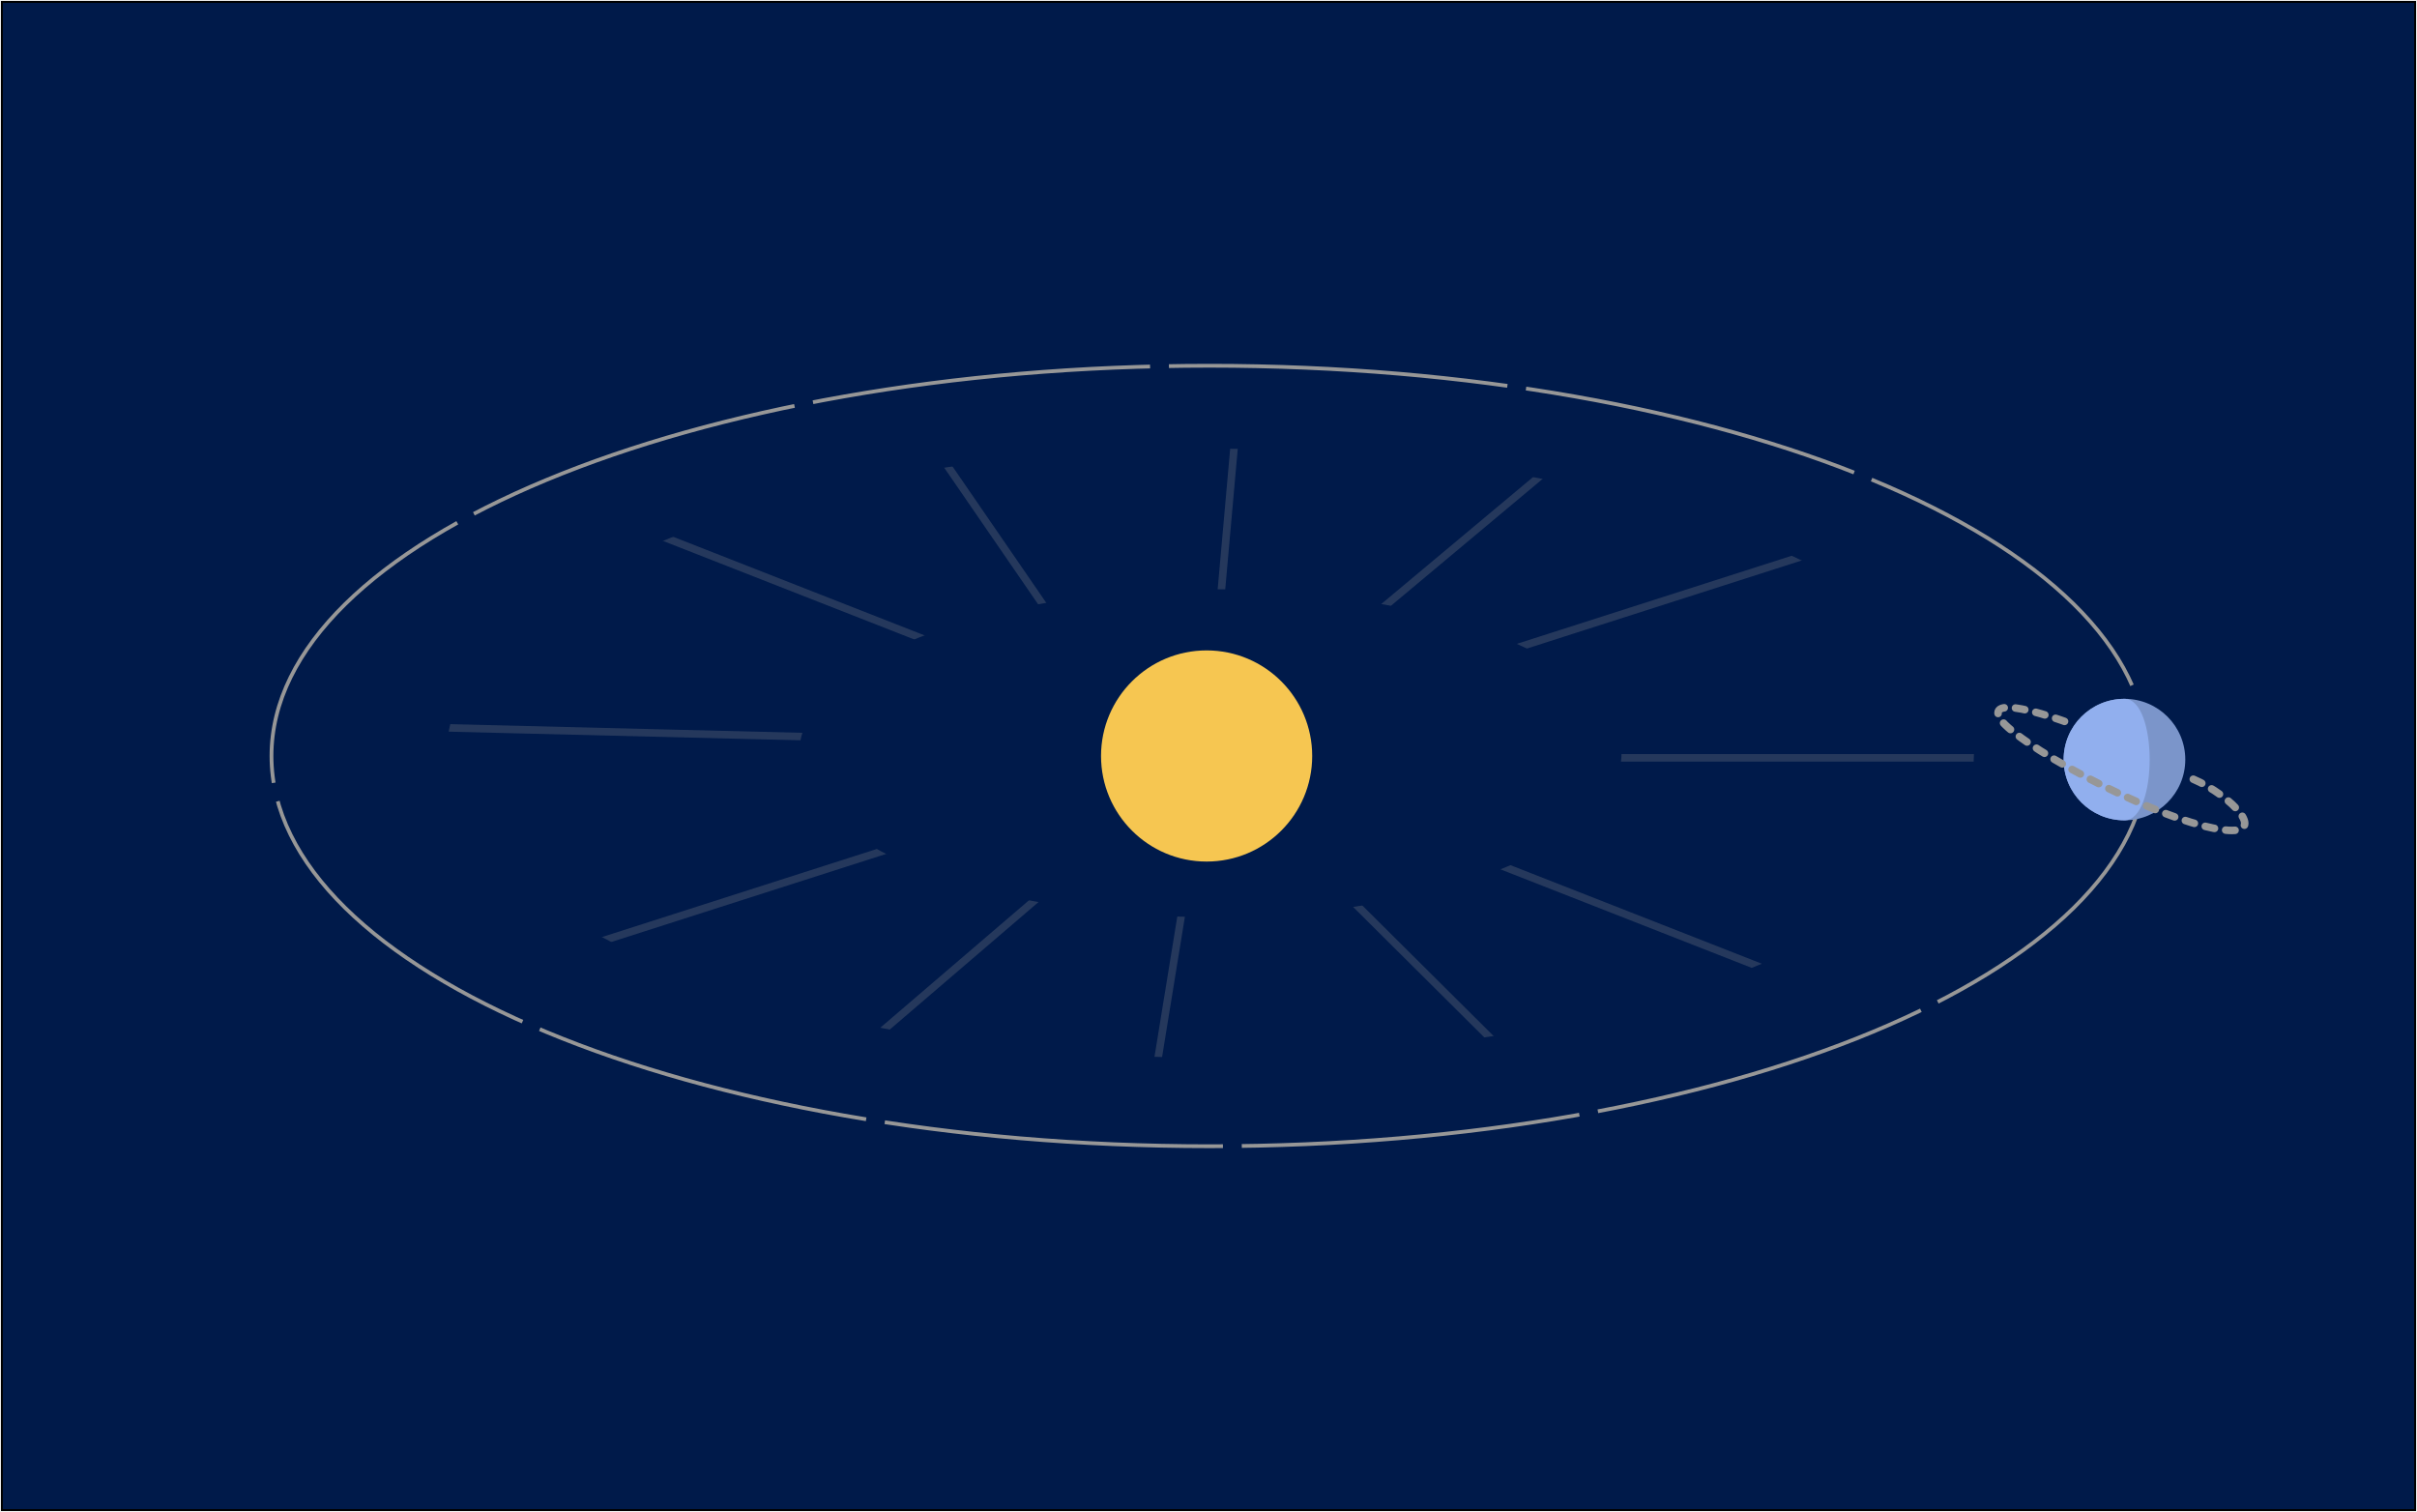
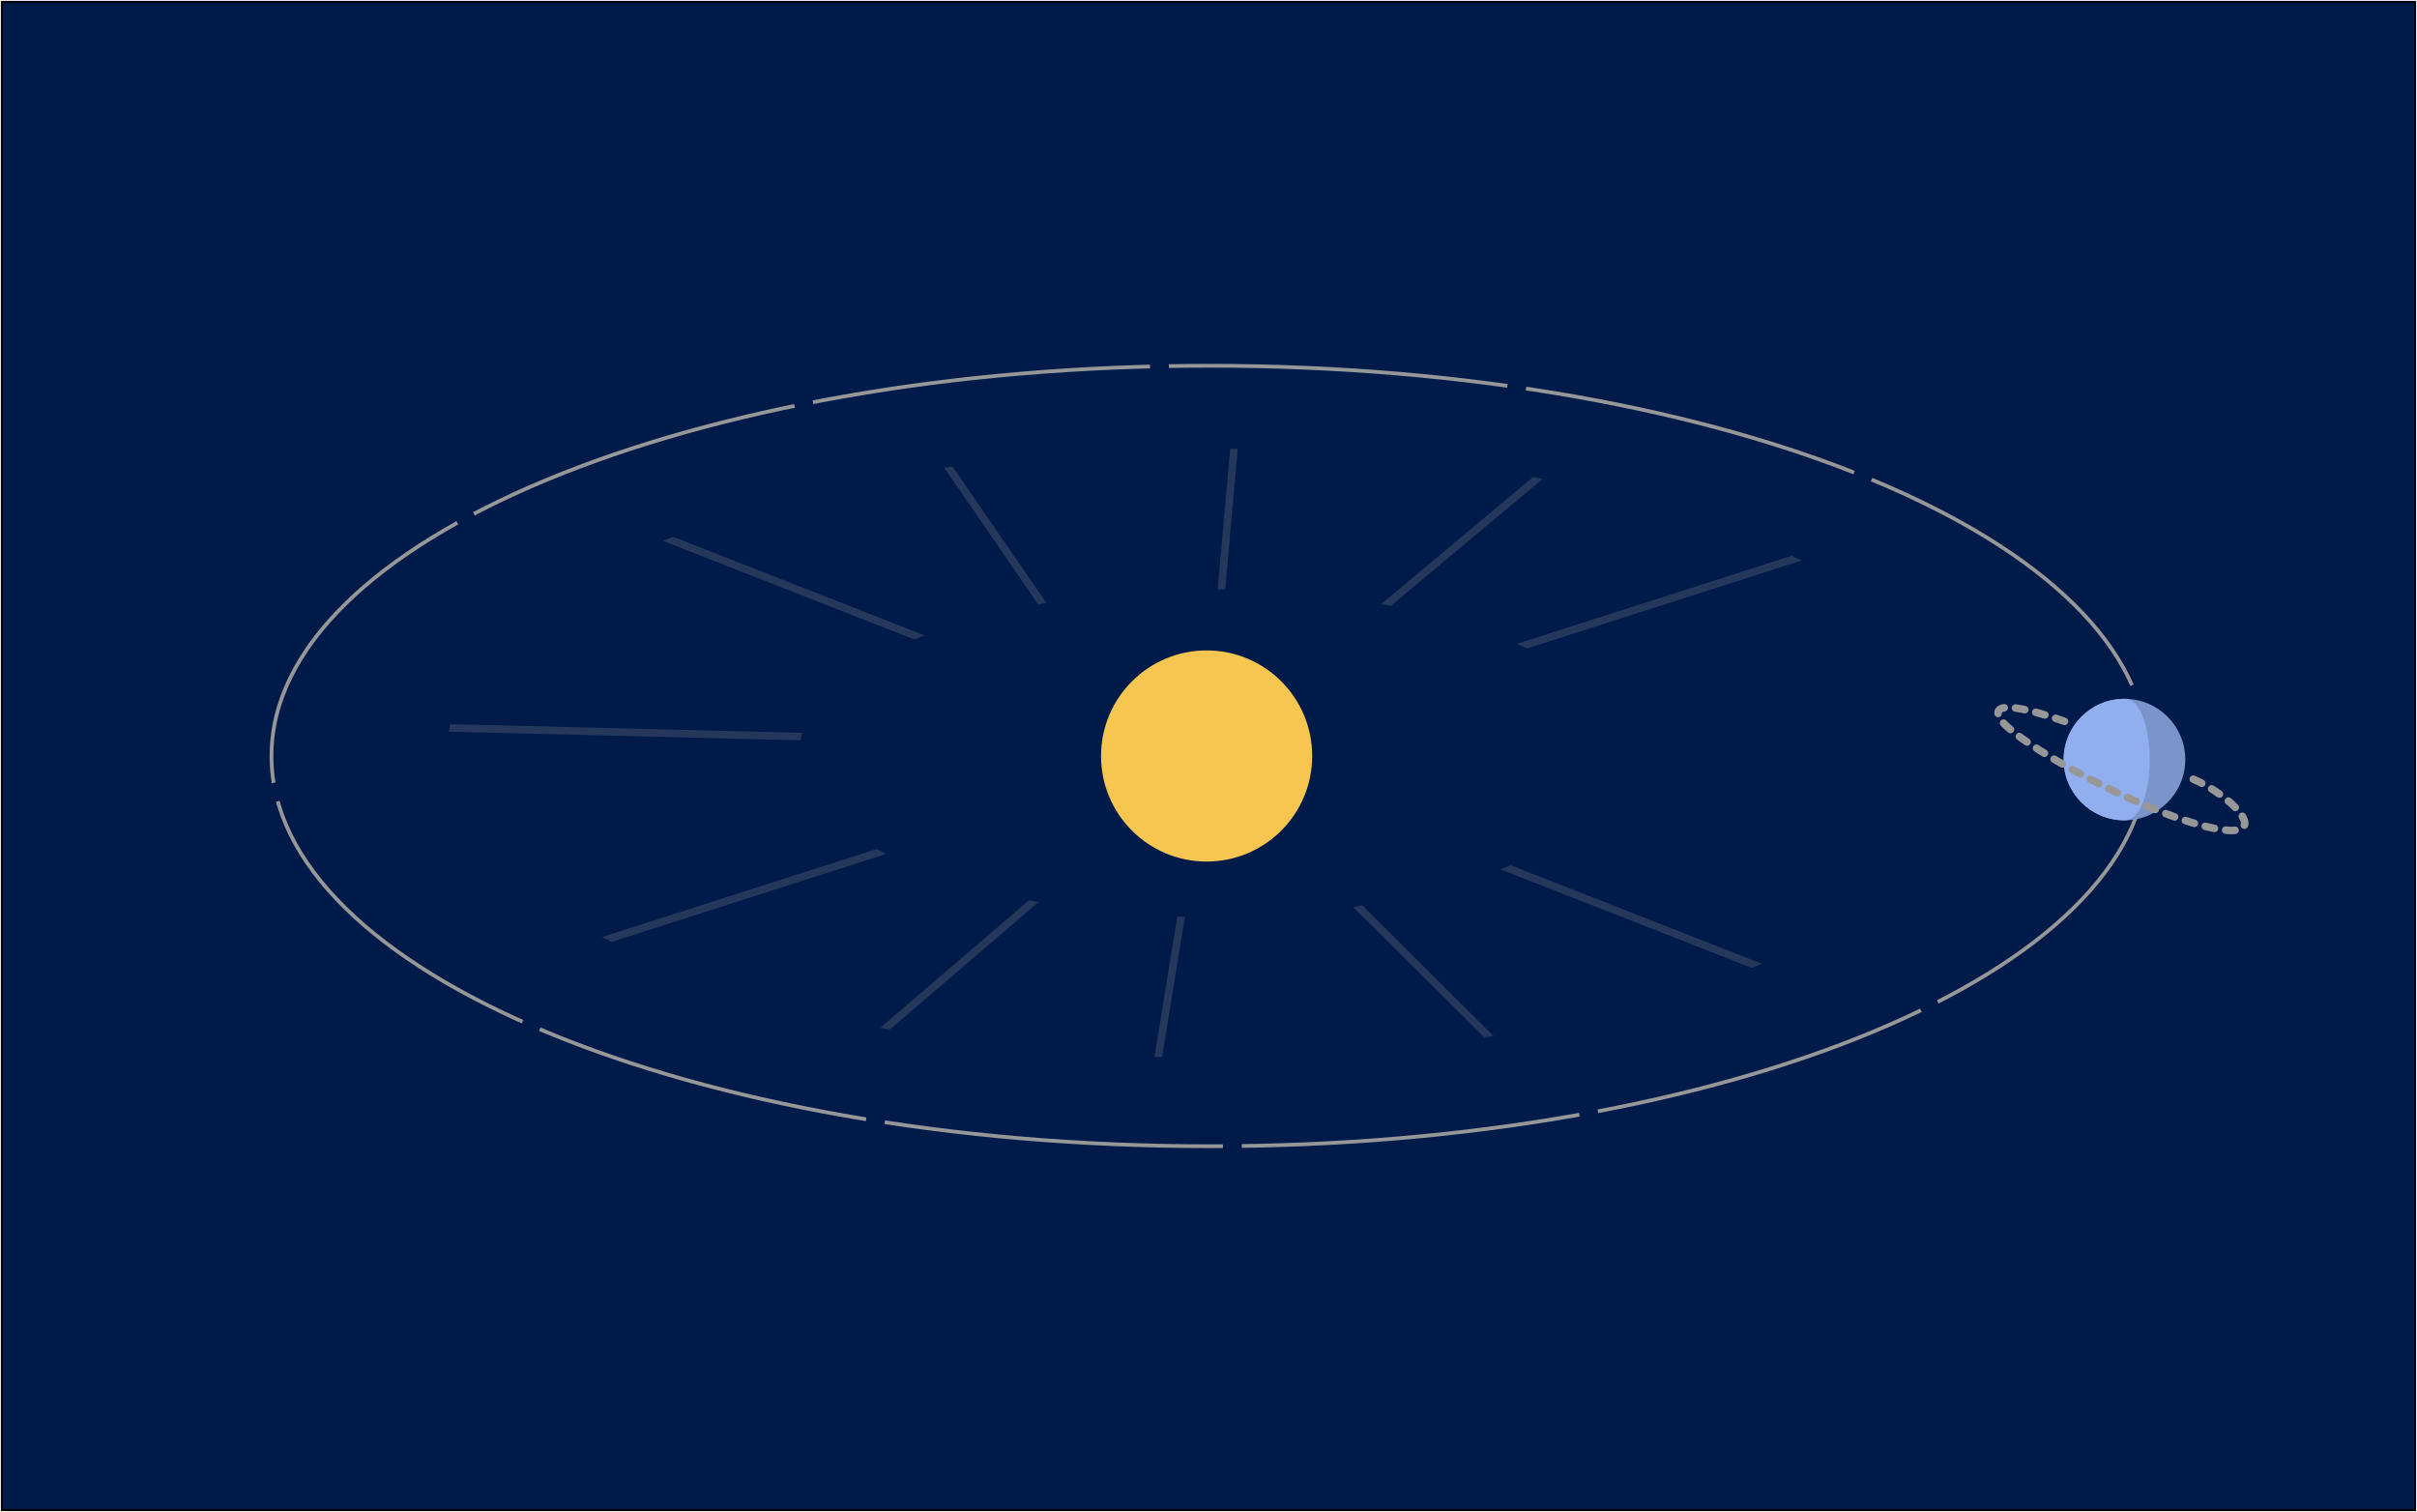
- <svg xmlns="http://www.w3.org/2000/svg" xmlns:xlink="http://www.w3.org/1999/xlink" width="1282" height="802" viewBox="0 0 1282 802">
+ <svg xmlns="http://www.w3.org/2000/svg" xmlns:xlink="http://www.w3.org/1999/xlink" width="1282px" height="802px" viewBox="0 0 1282 802" version="1.1">
  <defs>
-     <path d="M642 561c223.675 0 405-72.306 405-161.5S865.675 238 642 238s-405 72.306-405 161.5S418.325 561 642 561zm0-74.538c120.44 0 218.077-38.934 218.077-86.962 0-48.028-97.636-86.962-218.077-86.962-120.44 0-218.077 38.934-218.077 86.962 0 48.028 97.636 86.962 218.077 86.962z" id="a" />
+     <path d="M642,561 C865.675,561 1047,488.694 1047,399.5 C1047,310.306 865.675,238 642,238 C418.325,238 237,310.306 237,399.5 C237,488.694 418.325,561 642,561 Z M642,486.462 C762.441,486.462 860.077,447.528 860.077,399.5 C860.077,351.472 762.441,312.538 642,312.538 C521.559,312.538 423.923,351.472 423.923,399.5 C423.923,447.528 521.559,486.462 642,486.462 Z" id="path-1" />
  </defs>
-   <g fill="none" fill-rule="evenodd">
-     <path stroke="#000" fill="#001A4A" d="M1 1h1280v800H1z" />
-     <circle fill="#F6C651" cx="640" cy="401" r="56" />
-     <ellipse stroke="#979797" stroke-width="2" stroke-dasharray="180,10" cx="641.5" cy="401" rx="497.5" ry="207" />
-     <g transform="translate(1095 371)">
-       <ellipse fill="#7B95CA" cx="31.831" cy="31.908" rx="32.265" ry="32.224" />
-       <path d="M31.83 64.132c17.82 0 17.82-64.448 0-64.448C14.013-.316-.433 14.11-.433 31.908c0 17.797 14.446 32.224 32.265 32.224z" fill="#91AFEE" />
+   <g id="Day-Night" stroke="none" stroke-width="1" fill="none" fill-rule="evenodd">
+     <rect id="Screen" stroke="#000000" fill="#001A4A" x="1" y="1" width="1280" height="800" />
+     <circle id="Sun" fill="#F6C651" cx="640" cy="401" r="56" />
+     <ellipse id="Oval-4" stroke="#979797" stroke-width="2" stroke-dasharray="180,10" cx="641.5" cy="401" rx="497.5" ry="207" />
+     <g id="Earth" transform="translate(1095, 371)">
+       <ellipse id="Uranus" fill="#7B95CA" cx="31.831" cy="31.908" rx="32.265" ry="32.224" />
+       <path d="M31.831,64.132 C49.651,64.132 49.651,-0.316 31.831,-0.316 C14.012,-0.316 -0.434,14.111 -0.434,31.908 C-0.434,49.705 14.012,64.132 31.831,64.132 Z" id="Uranus-2" fill="#91AFEE" />
    </g>
-     <path d="M1095.053 382.645s-40.014-14.75-34.82-2.492c5.196 12.26 80.104 53.797 117.1 59.76 28.04 4.518 6.112-18.073-14.154-26.675" stroke="#979797" stroke-width="4" stroke-linecap="round" stroke-dasharray="5,6" />
-     <mask id="b" fill="#fff">
-       <use xlink:href="#a" />
+     <path d="M1087.332,396.324 C1087.332,396.324 1044.735,398.38 1054.307,407.635 C1063.879,416.889 1149.063,425.857 1185.448,416.889 C1213.025,410.093 1184.012,397.866 1161.995,397.866" id="Path-11" stroke="#979797" stroke-width="4" stroke-linecap="round" stroke-dasharray="5,6" transform="translate(1124.809, 408.4601) rotate(-337) translate(-1124.809, -408.4601) " />
+     <mask id="mask-2" fill="white">
+       <use xlink:href="#path-1" />
    </mask>
-     <path d="M657 210l-17 191m-447-16l448 11m0 6l175 174M475 207l88 128m-300-85l742 291M637 402L413 594m438-370L643 398m385-126L248 522m392-119l-27 166m237.25-167h235.18" stroke-opacity=".25" stroke="#979797" stroke-width="4" stroke-linecap="square" mask="url(#b)" />
+     <g id="Oval-8" />
+     <path d="M657,210 L640,401" id="Line-2" stroke-opacity="0.25" stroke="#979797" stroke-width="4" stroke-linecap="square" mask="url(#mask-2)" />
+     <path d="M193,385 L641,396" id="Line" stroke-opacity="0.25" stroke="#979797" stroke-width="4" stroke-linecap="square" mask="url(#mask-2)" />
+     <path d="M641,402 L816,576" id="Line" stroke-opacity="0.25" stroke="#979797" stroke-width="4" stroke-linecap="square" mask="url(#mask-2)" />
+     <path d="M475,207 L563,335" id="Line-7" stroke-opacity="0.25" stroke="#979797" stroke-width="4" stroke-linecap="square" mask="url(#mask-2)" />
+     <path d="M263,250 L1005,541" id="Line-4" stroke-opacity="0.25" stroke="#979797" stroke-width="4" stroke-linecap="square" mask="url(#mask-2)" />
+     <path d="M637,402 L413,594" id="Line-3" stroke-opacity="0.25" stroke="#979797" stroke-width="4" stroke-linecap="square" mask="url(#mask-2)" />
+     <path d="M851,224 L643,398" id="Line-5" stroke-opacity="0.25" stroke="#979797" stroke-width="4" stroke-linecap="square" mask="url(#mask-2)" />
+     <path d="M1028,272 L248,522" id="Line-6" stroke-opacity="0.25" stroke="#979797" stroke-width="4" stroke-linecap="square" mask="url(#mask-2)" />
+     <path d="M640,403 L613,569" id="Line-2" stroke-opacity="0.25" stroke="#979797" stroke-width="4" stroke-linecap="square" mask="url(#mask-2)" />
+     <path d="M850.25,402 L1085.431,402" id="Line" stroke-opacity="0.25" stroke="#979797" stroke-width="4" stroke-linecap="square" mask="url(#mask-2)" />
  </g>
</svg>
